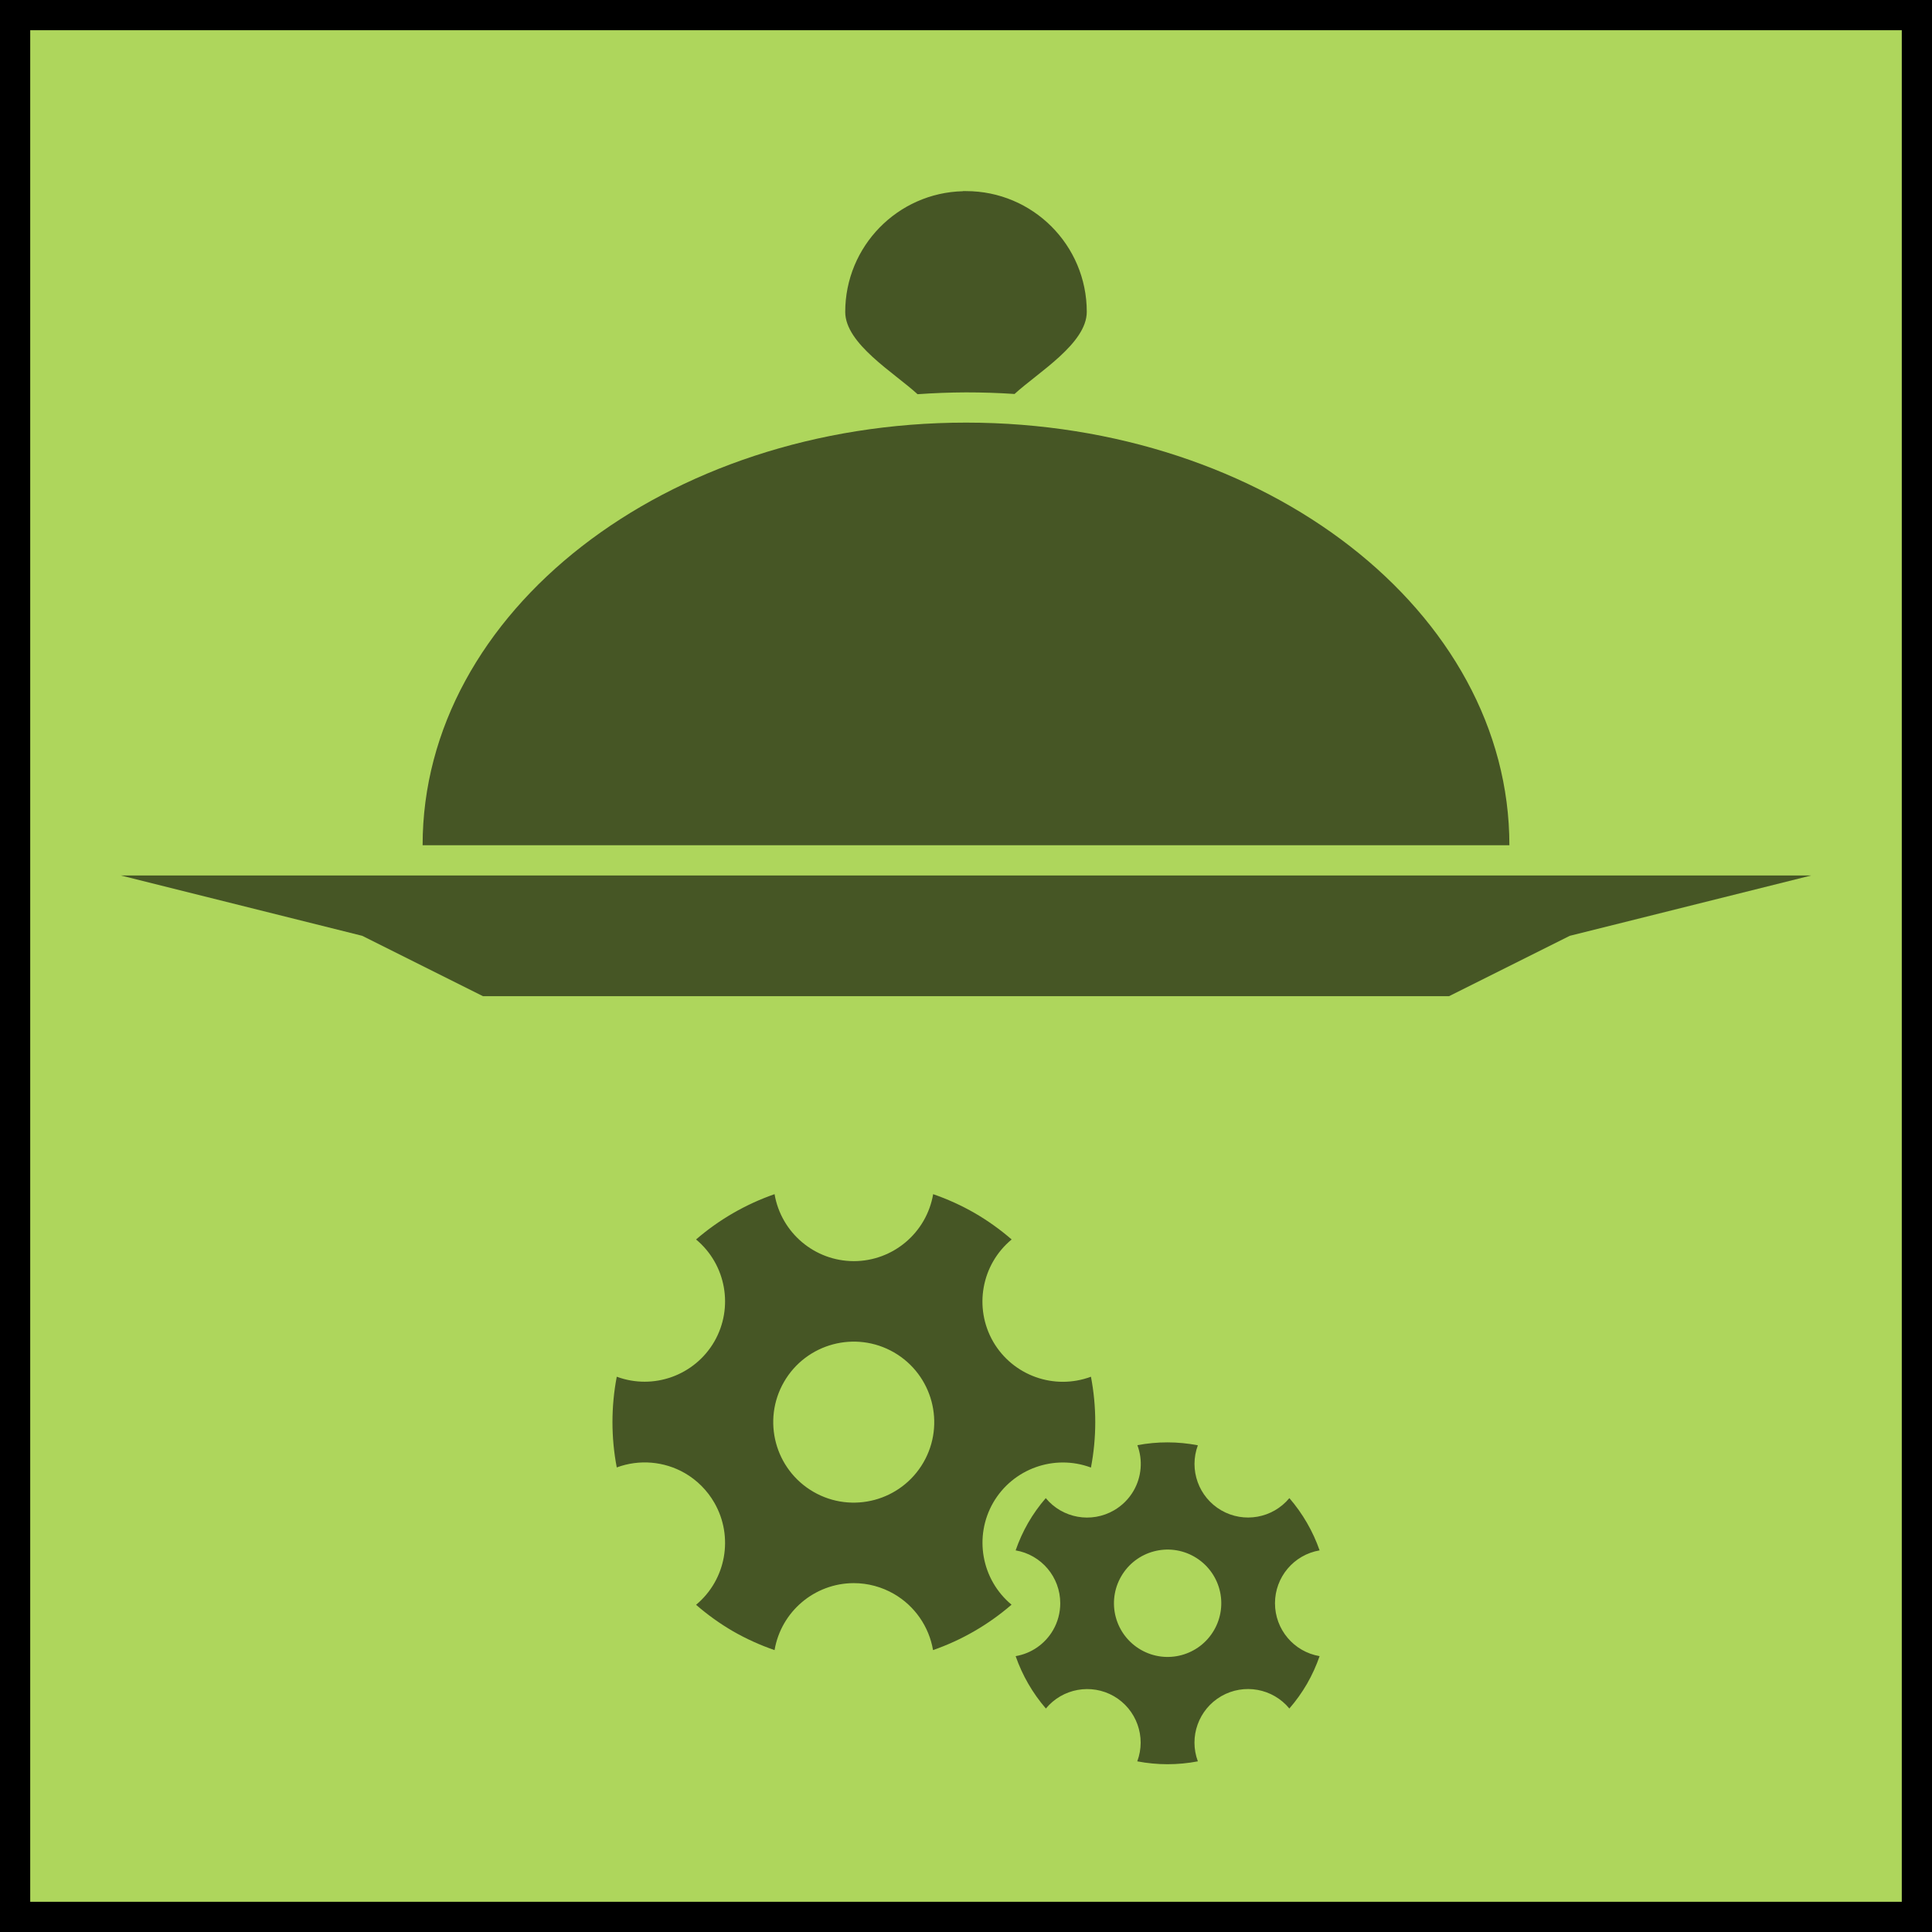
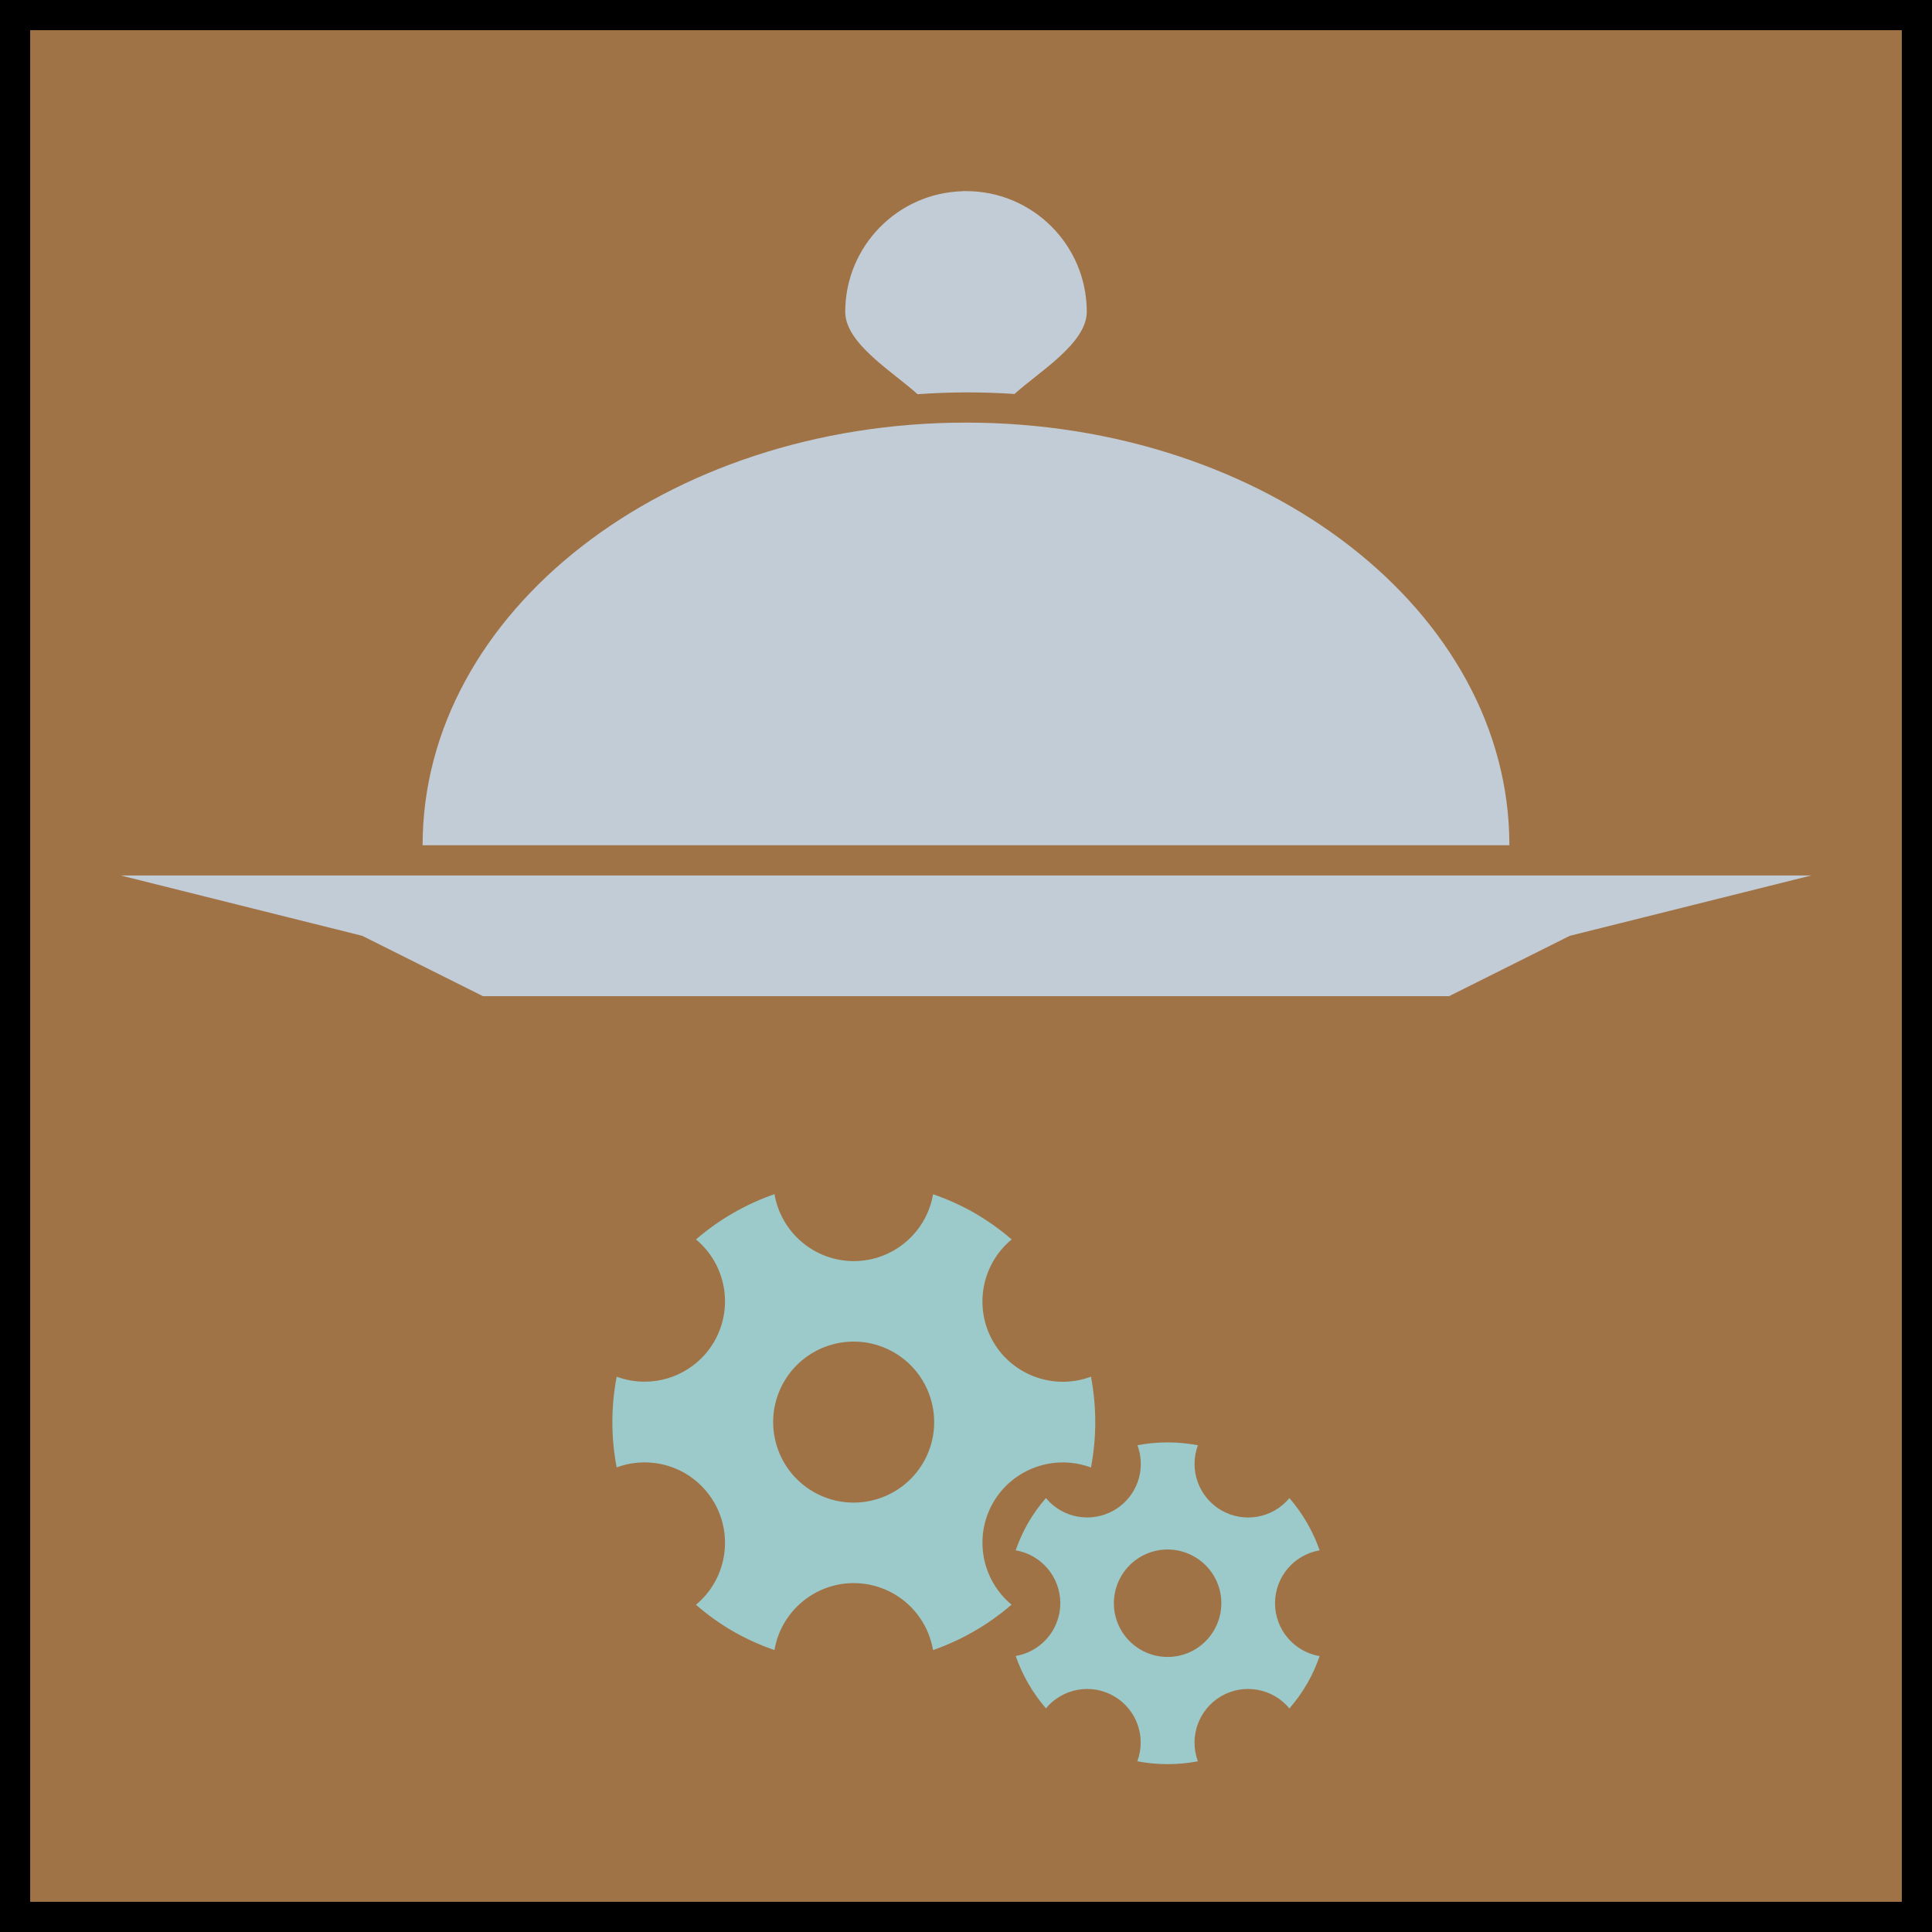
<svg xmlns="http://www.w3.org/2000/svg" width="64" height="64" viewBox="0 0 16.933 16.933" version="1.1" id="svg5">
  <defs id="defs2" />
  <g id="layer1" style="display:inline">
-     <rect style="fill:#aed65c;fill-opacity:1;stroke:#000000;stroke-width:0.265;stroke-linecap:square;stroke-miterlimit:4;stroke-dasharray:none;stroke-opacity:1" id="rect850" width="16.669" height="16.669" x="0.132" y="0.132" />
-     <rect style="fill:none;fill-opacity:1;stroke:#000000;stroke-width:0.265;stroke-linecap:square;stroke-miterlimit:4;stroke-dasharray:none;stroke-opacity:1" id="rect9047" width="16.669" height="16.669" x="0.132" y="0.132" />
-     <rect style="fill:#aed65c;fill-opacity:1;stroke:#000000;stroke-width:0.265;stroke-linecap:square;stroke-miterlimit:4;stroke-dasharray:none;stroke-opacity:1" id="rect830" width="16.669" height="16.669" x="21.299" y="0.132" />
-     <rect style="fill:none;fill-opacity:1;stroke:#000000;stroke-width:0.265;stroke-linecap:square;stroke-miterlimit:4;stroke-dasharray:none;stroke-opacity:1" id="rect832" width="16.669" height="16.669" x="21.299" y="0.132" />
+     <rect style="fill:#a07346;fill-opacity:1;stroke:#000000;stroke-width:0.265;stroke-linecap:square;stroke-miterlimit:4;stroke-dasharray:none;stroke-opacity:1" id="rect850" width="16.669" height="16.669" x="0.132" y="0.132" />
+     <rect style="fill:#a07346;fill-opacity:1;stroke:#000000;stroke-width:0.265;stroke-linecap:square;stroke-miterlimit:4;stroke-dasharray:none;stroke-opacity:1" id="rect830" width="16.669" height="16.669" x="21.299" y="0.132" />
  </g>
  <g id="layer2">
-     <path id="rect1048" style="fill-opacity:0.6;stroke-width:0.265;stroke-linecap:round;stroke-linejoin:round" d="M 1.058,7.673 H 15.875 L 13.758,8.202 12.7,8.731 H 4.233 L 3.175,8.202 Z" />
-     <path style="fill:#000000;fill-opacity:0.6;stroke:none;stroke-width:0.3;stroke-linecap:round;stroke-linejoin:round" id="path1705" d="M 3.704,7.408 A 4.763,3.704 0 0 1 8.467,3.704 4.763,3.704 0 0 1 13.229,7.408" />
-     <path id="path1926" style="fill-opacity:0.6;stroke-width:0.265;stroke-linecap:round;stroke-linejoin:round" d="m 8.439,1.676 c -0.572,0.014 -1.031,0.483 -1.031,1.058 0,0.279 0.428,0.532 0.634,0.721 a 5.027,3.969 0 0 1 0.424,-0.016 5.027,3.969 0 0 1 0.426,0.014 c 0.206,-0.189 0.633,-0.442 0.633,-0.72 0,-0.585 -0.474,-1.058 -1.058,-1.058 -0.009,0 -0.018,-2.3e-4 -0.027,0 z" />
-     <g id="g3400" transform="translate(-0.1583933,5.703269)">
-       <path id="path3125" style="fill:#000000;fill-opacity:0.6;stroke:none;stroke-width:0.265;stroke-linecap:round;stroke-linejoin:round" d="M 8.7,4.928 A 2.117,2.117 0 0 0 8.337,4.763 0.706,0.706 0 0 1 7.641,5.35 0.706,0.706 0 0 1 6.947,4.763 2.117,2.117 0 0 0 6.259,5.16 0.706,0.706 0 0 1 6.419,6.055 0.706,0.706 0 0 1 5.564,6.363 2.117,2.117 0 0 0 5.564,7.158 0.706,0.706 0 0 1 6.161,7.208 0.706,0.706 0 0 1 6.419,7.467 0.706,0.706 0 0 1 6.259,8.362 2.117,2.117 0 0 0 6.583,8.594 2.117,2.117 0 0 0 6.947,8.759 0.706,0.706 0 0 1 7.641,8.172 0.706,0.706 0 0 1 7.994,8.267 0.706,0.706 0 0 1 8.336,8.759 2.117,2.117 0 0 0 9.024,8.361 0.706,0.706 0 0 1 8.863,7.467 0.706,0.706 0 0 1 9.72,7.159 2.117,2.117 0 0 0 9.72,6.363 0.706,0.706 0 0 1 8.863,6.056 0.706,0.706 0 0 1 9.025,5.16 2.117,2.117 0 0 0 8.7,4.928 Z M 7.994,6.15 A 0.706,0.706 0 0 1 8.252,7.114 0.706,0.706 0 0 1 7.288,7.372 0.706,0.706 0 0 1 7.03,6.408 0.706,0.706 0 0 1 7.994,6.15 Z" />
-       <path id="path3392" style="fill:#000000;fill-opacity:0.6;stroke:none;stroke-width:0.265;stroke-linecap:round;stroke-linejoin:round" d="M 11.614,9.054 A 1.411,1.411 0 0 0 11.724,8.812 0.47,0.47 0 0 1 11.333,8.348 0.47,0.47 0 0 1 11.724,7.885 1.411,1.411 0 0 0 11.459,7.427 0.47,0.47 0 0 1 10.862,7.534 0.47,0.47 0 0 1 10.657,6.964 1.411,1.411 0 0 0 10.127,6.963 0.47,0.47 0 0 1 10.094,7.362 0.47,0.47 0 0 1 9.922,7.534 0.47,0.47 0 0 1 9.324,7.427 1.411,1.411 0 0 0 9.17,7.643 1.411,1.411 0 0 0 9.06,7.885 0.47,0.47 0 0 1 9.451,8.349 0.47,0.47 0 0 1 9.388,8.584 0.47,0.47 0 0 1 9.06,8.812 1.411,1.411 0 0 0 9.325,9.271 0.47,0.47 0 0 1 9.921,9.163 a 0.47,0.47 0 0 1 0.205,0.571 1.411,1.411 0 0 0 0.531,-2.85e-5 0.47,0.47 0 0 1 0.205,-0.571 0.47,0.47 0 0 1 0.597,0.108 1.411,1.411 0 0 0 0.155,-0.217 z M 10.799,8.584 A 0.47,0.47 0 0 1 10.157,8.756 0.47,0.47 0 0 1 9.985,8.113 0.47,0.47 0 0 1 10.627,7.941 0.47,0.47 0 0 1 10.799,8.584 Z" />
-     </g>
-     <path id="path834" style="fill-opacity:0.6;stroke-width:0.265;stroke-linecap:round;stroke-linejoin:round" d="M 22.225,7.673 H 37.042 L 34.925,8.202 33.867,8.731 H 25.4 L 24.342,8.202 Z" />
-     <path style="fill:#000000;fill-opacity:0.6;stroke:none;stroke-width:0.3;stroke-linecap:round;stroke-linejoin:round" id="path836" d="m 24.871,7.408 a 4.763,3.704 0 0 1 4.763,-3.704 4.763,3.704 0 0 1 4.763,3.704" />
-     <path id="path838" style="fill-opacity:0.6;stroke-width:0.265;stroke-linecap:round;stroke-linejoin:round" d="m 29.606,1.676 c -0.572,0.014 -1.031,0.483 -1.031,1.058 0,0.279 0.428,0.532 0.634,0.721 a 5.027,3.969 0 0 1 0.424,-0.016 5.027,3.969 0 0 1 0.426,0.014 c 0.206,-0.189 0.633,-0.442 0.633,-0.72 0,-0.585 -0.474,-1.058 -1.058,-1.058 -0.009,0 -0.018,-2.3e-4 -0.027,0 z" />
-     <path id="rect948" style="fill:#000000;fill-opacity:0.6;stroke-width:6;stroke-linecap:round" d="m 112,38 c -1.105,0 -2,0.448 -2,1 h -1 v 1 h -5 V 59 h 16 V 40 h -5 v -1 h -1 c 0,-0.552 -0.895,-1 -2,-1 z m -7,3 h 4 v 1 h 6 v -1 h 4 V 58 h -14 z" transform="scale(0.2645833)" />
-     <rect style="fill:#000000;fill-opacity:0.6;stroke-width:1.587;stroke-linecap:round" id="rect1118" width="0.529" height="0.529" x="28.31" y="11.906" />
-     <rect style="fill:#000000;fill-opacity:0.6;stroke-width:1.587;stroke-linecap:round" id="rect1125" width="0.529" height="0.529" x="28.31" y="12.965" />
-     <rect style="fill:#000000;fill-opacity:0.6;stroke-width:1.587;stroke-linecap:round" id="rect1127" width="0.529" height="0.529" x="28.31" y="14.023" />
-     <rect style="fill:#000000;fill-opacity:0.6;stroke-width:1.588;stroke-linecap:round" id="rect1131" width="1.852" height="0.529" x="29.104" y="11.906" />
-     <rect style="fill:#000000;fill-opacity:0.6;stroke-width:1.588;stroke-linecap:round" id="rect1133" width="1.852" height="0.529" x="29.104" y="12.965" />
-     <rect style="fill:#000000;fill-opacity:0.6;stroke-width:1.588;stroke-linecap:round" id="rect1135" width="1.852" height="0.529" x="29.104" y="14.023" />
+     <path id="rect1048" style="fill-opacity:1;stroke-width:0.265;stroke-linecap:round;stroke-linejoin:round;fill:#c2ccd6" d="M 1.058,7.673 H 15.875 L 13.758,8.202 12.7,8.731 H 4.233 L 3.175,8.202 Z" />
+     <path style="fill:#c2ccd6;fill-opacity:1;stroke:none;stroke-width:0.3;stroke-linecap:round;stroke-linejoin:round" id="path1705" d="M 3.704,7.408 A 4.763,3.704 0 0 1 8.467,3.704 4.763,3.704 0 0 1 13.229,7.408" />
+     <path id="path1926" style="fill-opacity:1;stroke-width:0.265;stroke-linecap:round;stroke-linejoin:round;fill:#c2ccd6" d="m 8.439,1.676 c -0.572,0.014 -1.031,0.483 -1.031,1.058 0,0.279 0.428,0.532 0.634,0.721 a 5.027,3.969 0 0 1 0.424,-0.016 5.027,3.969 0 0 1 0.426,0.014 c 0.206,-0.189 0.633,-0.442 0.633,-0.72 0,-0.585 -0.474,-1.058 -1.058,-1.058 -0.009,0 -0.018,-2.3e-4 -0.027,0 z" />
+     <path id="path3125" style="fill:#9cc9c9;fill-opacity:1;stroke:none;stroke-width:0.265;stroke-linecap:round;stroke-linejoin:round" d="M 8.541,10.631 A 2.117,2.117 0 0 0 8.178,10.467 0.706,0.706 0 0 1 7.483,11.053 0.706,0.706 0 0 1 6.788,10.466 a 2.117,2.117 0 0 0 -0.688,0.397 0.706,0.706 0 0 1 0.16,0.895 0.706,0.706 0 0 1 -0.855,0.308 2.117,2.117 0 0 0 -3.352e-4,0.795 0.706,0.706 0 0 1 0.597,0.05 0.706,0.706 0 0 1 0.258,0.258 0.706,0.706 0 0 1 -0.16,0.896 2.117,2.117 0 0 0 0.324,0.232 2.117,2.117 0 0 0 0.364,0.165 0.706,0.706 0 0 1 0.695,-0.587 0.706,0.706 0 0 1 0.353,0.095 0.706,0.706 0 0 1 0.342,0.492 2.117,2.117 0 0 0 0.688,-0.398 0.706,0.706 0 0 1 -0.161,-0.895 0.706,0.706 0 0 1 0.857,-0.307 2.117,2.117 0 0 0 -4.32e-5,-0.796 0.706,0.706 0 0 1 -0.857,-0.307 0.706,0.706 0 0 1 0.162,-0.896 2.117,2.117 0 0 0 -0.326,-0.232 z m -0.706,1.222 a 0.706,0.706 0 0 1 0.258,0.964 0.706,0.706 0 0 1 -0.964,0.258 0.706,0.706 0 0 1 -0.258,-0.964 0.706,0.706 0 0 1 0.964,-0.258 z" />
+     <path id="path3392" style="fill:#9cc9c9;fill-opacity:1;stroke:none;stroke-width:0.265;stroke-linecap:round;stroke-linejoin:round" d="m 11.456,14.757 a 1.411,1.411 0 0 0 0.11,-0.242 0.47,0.47 0 0 1 -0.391,-0.464 0.47,0.47 0 0 1 0.391,-0.463 1.411,1.411 0 0 0 -0.265,-0.458 0.47,0.47 0 0 1 -0.597,0.107 0.47,0.47 0 0 1 -0.205,-0.57 1.411,1.411 0 0 0 -0.53,-2.24e-4 0.47,0.47 0 0 1 -0.033,0.398 0.47,0.47 0 0 1 -0.172,0.172 0.47,0.47 0 0 1 -0.597,-0.107 1.411,1.411 0 0 0 -0.155,0.216 1.411,1.411 0 0 0 -0.11,0.242 0.47,0.47 0 0 1 0.391,0.463 0.47,0.47 0 0 1 -0.063,0.235 0.47,0.47 0 0 1 -0.328,0.228 1.411,1.411 0 0 0 0.265,0.459 0.47,0.47 0 0 1 0.596,-0.107 0.47,0.47 0 0 1 0.205,0.571 1.411,1.411 0 0 0 0.531,-2.9e-5 0.47,0.47 0 0 1 0.205,-0.571 0.47,0.47 0 0 1 0.597,0.108 1.411,1.411 0 0 0 0.155,-0.217 z m -0.815,-0.47 a 0.47,0.47 0 0 1 -0.643,0.172 0.47,0.47 0 0 1 -0.172,-0.643 0.47,0.47 0 0 1 0.643,-0.172 0.47,0.47 0 0 1 0.172,0.643 z" />
+     <path id="path834" style="fill-opacity:1;stroke-width:0.265;stroke-linecap:round;stroke-linejoin:round;fill:#c2ccd6" d="M 22.225,7.673 H 37.042 L 34.925,8.202 33.867,8.731 H 25.4 L 24.342,8.202 Z" />
+     <path style="fill:#c2ccd6;fill-opacity:1;stroke:none;stroke-width:0.3;stroke-linecap:round;stroke-linejoin:round" id="path836" d="m 24.871,7.408 a 4.763,3.704 0 0 1 4.763,-3.704 4.763,3.704 0 0 1 4.763,3.704" />
+     <path id="path838" style="fill-opacity:1;stroke-width:0.265;stroke-linecap:round;stroke-linejoin:round;fill:#c2ccd6" d="m 29.606,1.676 c -0.572,0.014 -1.031,0.483 -1.031,1.058 0,0.279 0.428,0.532 0.634,0.721 a 5.027,3.969 0 0 1 0.424,-0.016 5.027,3.969 0 0 1 0.426,0.014 c 0.206,-0.189 0.633,-0.442 0.633,-0.72 0,-0.585 -0.474,-1.058 -1.058,-1.058 -0.009,0 -0.018,-2.3e-4 -0.027,0 z" />
+     <rect style="display:inline;fill:#ffffff;fill-opacity:1;stroke-width:0.265;stroke-linecap:round;stroke-linejoin:round" id="rect26039" width="3.952" height="4.779" x="27.732" y="10.666" />
+     <path id="rect948" style="fill:#4d4d4d;fill-opacity:1;stroke-width:6;stroke-linecap:round" d="m 112,38 c -1.105,0 -2,0.448 -2,1 h -1 v 1 h -5 V 59 h 16 V 40 h -5 v -1 h -1 c 0,-0.552 -0.895,-1 -2,-1 z m -7,3 h 4 v 1 h 6 v -1 h 4 V 58 h -14 z" transform="scale(0.2645833)" />
+     <rect style="fill:#4d4d4d;fill-opacity:1;stroke-width:1.587;stroke-linecap:round" id="rect1118" width="0.529" height="0.529" x="28.31" y="11.906" />
+     <rect style="fill:#4d4d4d;fill-opacity:1;stroke-width:1.587;stroke-linecap:round" id="rect1125" width="0.529" height="0.529" x="28.31" y="12.965" />
+     <rect style="fill:#4d4d4d;fill-opacity:1;stroke-width:1.587;stroke-linecap:round" id="rect1127" width="0.529" height="0.529" x="28.31" y="14.023" />
+     <rect style="fill:#4d4d4d;fill-opacity:1;stroke-width:1.588;stroke-linecap:round" id="rect1131" width="1.852" height="0.529" x="29.104" y="11.906" />
+     <rect style="fill:#4d4d4d;fill-opacity:1;stroke-width:1.588;stroke-linecap:round" id="rect1133" width="1.852" height="0.529" x="29.104" y="12.965" />
+     <rect style="fill:#4d4d4d;fill-opacity:1;stroke-width:1.588;stroke-linecap:round" id="rect1135" width="1.852" height="0.529" x="29.104" y="14.023" />
  </g>
</svg>
